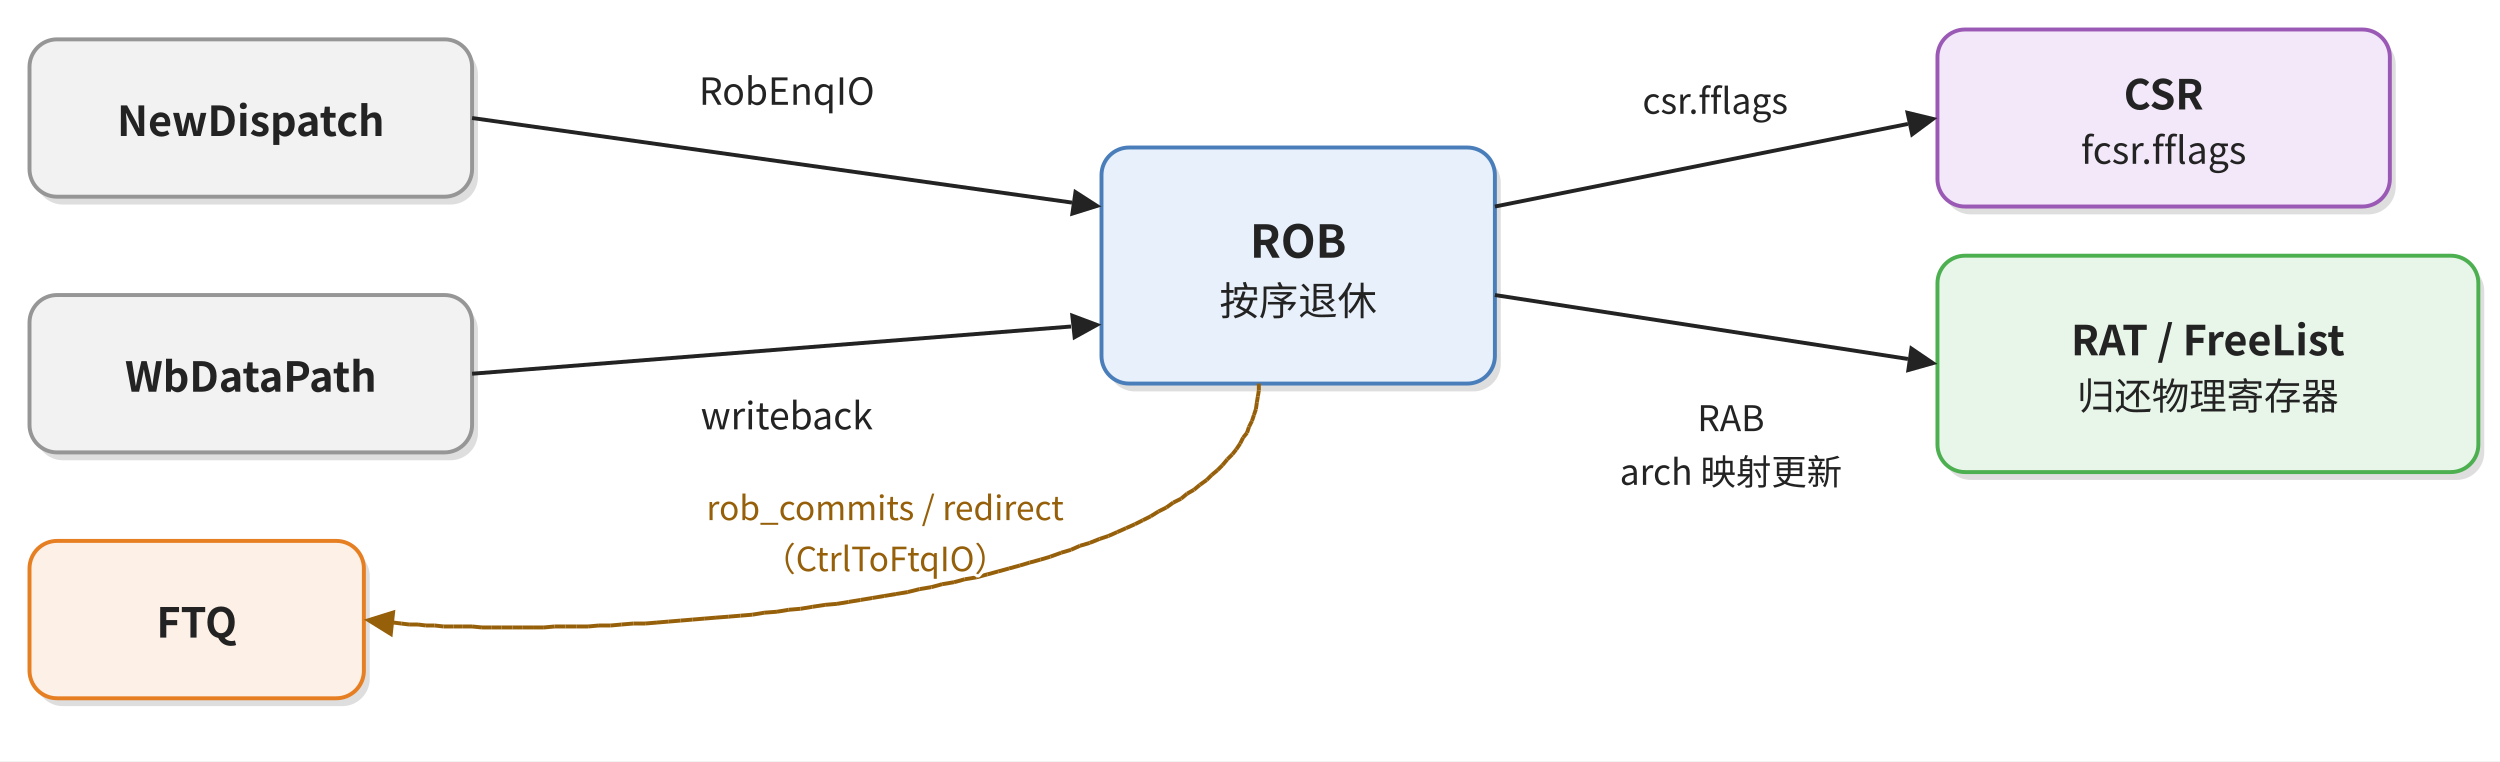
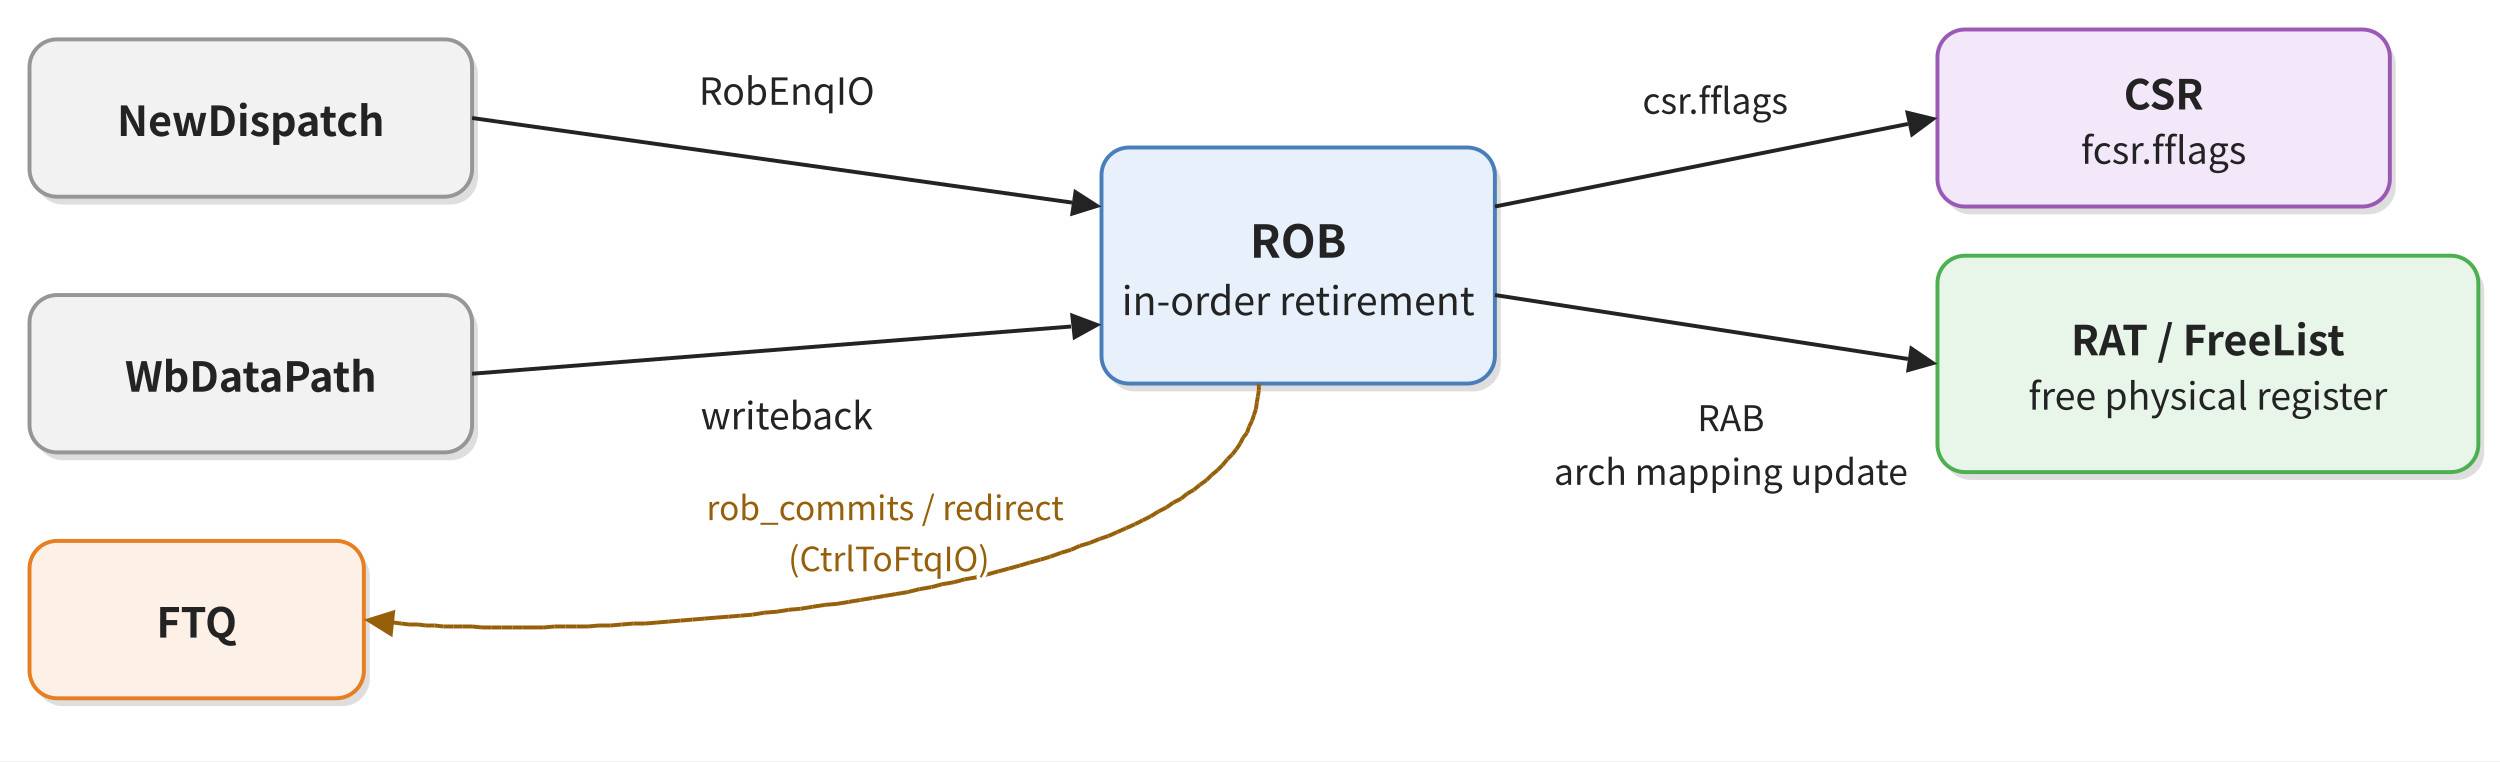
- <svg xmlns="http://www.w3.org/2000/svg" width="1271" height="387" viewBox="0 0 1271 387" font-family="'Noto Sans CJK SC','Source Han Sans SC','Microsoft YaHei','PingFang SC',sans-serif">
+ <svg xmlns="http://www.w3.org/2000/svg" width="1271" height="387" viewBox="0 0 1271 387" font-family="'Noto Sans CJK SC','Source Han Sans SC','Microsoft YaHei','PingFang SC',sans-serif" xml:space="preserve">
  <rect x="0" y="0" width="1271" height="387" fill="#ffffff" />
  <rect x="18" y="24" width="225" height="80" rx="14" fill="#DEDEDE" />
  <rect x="15" y="20" width="225" height="80" rx="14" fill="#F2F2F2" stroke="#969696" stroke-width="2" />
-   <text x="127.5" y="60" font-size="21" fill="#232323" text-anchor="middle" dominant-baseline="central" font-weight="bold">NewDispatch</text>
+   <text xml:space="preserve" x="127.5" y="60" font-size="21" fill="#232323" text-anchor="middle" dominant-baseline="central" font-weight="bold">NewDispatch</text>
  <rect x="18" y="154" width="225" height="80" rx="14" fill="#DEDEDE" />
  <rect x="15" y="150" width="225" height="80" rx="14" fill="#F2F2F2" stroke="#969696" stroke-width="2" />
-   <text x="127.5" y="190" font-size="21" fill="#232323" text-anchor="middle" dominant-baseline="central" font-weight="bold">WbDataPath</text>
+   <text xml:space="preserve" x="127.5" y="190" font-size="21" fill="#232323" text-anchor="middle" dominant-baseline="central" font-weight="bold">WbDataPath</text>
  <rect x="563" y="79" width="200" height="120" rx="14" fill="#DEDEDE" />
  <rect x="560" y="75" width="200" height="120" rx="14" fill="#E8F1FB" stroke="#4A7EBB" stroke-width="2" />
-   <text x="660" y="121" font-size="23" fill="#232323" text-anchor="middle" dominant-baseline="central" font-weight="bold">ROB</text>
-   <text x="660" y="151.5" font-size="20" fill="#232323" text-anchor="middle" dominant-baseline="central">按序退休</text>
+   <text xml:space="preserve" x="660" y="121" font-size="23" fill="#232323" text-anchor="middle" dominant-baseline="central" font-weight="bold">ROB</text>
+   <text xml:space="preserve" x="660" y="151.5" font-size="20" fill="#232323" text-anchor="middle" dominant-baseline="central">in-order retirement</text>
  <rect x="988" y="19" width="230" height="90" rx="14" fill="#DEDEDE" />
  <rect x="985" y="15" width="230" height="90" rx="14" fill="#F3E8F9" stroke="#9B59B6" stroke-width="2" />
-   <text x="1100" y="46.5" font-size="21" fill="#232323" text-anchor="middle" dominant-baseline="central" font-weight="bold">CSR</text>
-   <text x="1100" y="75" font-size="19" fill="#232323" text-anchor="middle" dominant-baseline="central">fcsr.fflags</text>
+   <text xml:space="preserve" x="1100" y="46.5" font-size="21" fill="#232323" text-anchor="middle" dominant-baseline="central" font-weight="bold">CSR</text>
+   <text xml:space="preserve" x="1100" y="75" font-size="19" fill="#232323" text-anchor="middle" dominant-baseline="central">fcsr.fflags</text>
  <rect x="988" y="134" width="275" height="110" rx="14" fill="#DEDEDE" />
  <rect x="985" y="130" width="275" height="110" rx="14" fill="#E8F5E9" stroke="#4CAF50" stroke-width="2" />
-   <text x="1122.5" y="171.5" font-size="21" fill="#232323" text-anchor="middle" dominant-baseline="central" font-weight="bold">RAT / FreeList</text>
-   <text x="1122.5" y="200" font-size="19" fill="#232323" text-anchor="middle" dominant-baseline="central">归还物理寄存器</text>
+   <text xml:space="preserve" x="1122.5" y="171.5" font-size="21" fill="#232323" text-anchor="middle" dominant-baseline="central" font-weight="bold">RAT / FreeList</text>
+   <text xml:space="preserve" x="1122.5" y="200" font-size="19" fill="#232323" text-anchor="middle" dominant-baseline="central">free physical register</text>
  <rect x="18" y="279" width="170" height="80" rx="14" fill="#DEDEDE" />
  <rect x="15" y="275" width="170" height="80" rx="14" fill="#FDF0E6" stroke="#E67E22" stroke-width="2" />
-   <text x="100" y="315" font-size="21" fill="#232323" text-anchor="middle" dominant-baseline="central" font-weight="bold">FTQ</text>
+   <text xml:space="preserve" x="100" y="315" font-size="21" fill="#232323" text-anchor="middle" dominant-baseline="central" font-weight="bold">FTQ</text>
  <polygon points="560,105 544,110 546,96" fill="#232323" />
  <line x1="240" y1="60" x2="545" y2="103" stroke="#232323" stroke-width="2" stroke-linecap="butt" />
-   <text x="400" y="45" font-size="19" fill="#232323" text-anchor="middle" dominant-baseline="central" stroke="#FFFFFF" stroke-width="3.2" paint-order="stroke" stroke-linejoin="round">RobEnqIO</text>
+   <text xml:space="preserve" x="400" y="45" font-size="19" fill="#232323" text-anchor="middle" dominant-baseline="central" stroke="#FFFFFF" stroke-width="3.2" paint-order="stroke" stroke-linejoin="round">RobEnqIO</text>
  <polygon points="560,165 545.5,173 544,159" fill="#232323" />
  <line x1="240" y1="190" x2="544.5" y2="166" stroke="#232323" stroke-width="2" stroke-linecap="butt" />
-   <text x="400" y="210" font-size="19" fill="#232323" text-anchor="middle" dominant-baseline="central" stroke="#FFFFFF" stroke-width="3.2" paint-order="stroke" stroke-linejoin="round">writeback</text>
+   <text xml:space="preserve" x="400" y="210" font-size="19" fill="#232323" text-anchor="middle" dominant-baseline="central" stroke="#FFFFFF" stroke-width="3.2" paint-order="stroke" stroke-linejoin="round">writeback</text>
  <polygon points="985,60 971.5,70 968.5,56" fill="#232323" />
  <line x1="760" y1="105" x2="970" y2="63" stroke="#232323" stroke-width="2" stroke-linecap="butt" />
-   <text x="872" y="50" font-size="18" fill="#232323" text-anchor="middle" dominant-baseline="central" stroke="#FFFFFF" stroke-width="3.2" paint-order="stroke" stroke-linejoin="round">csr.fflags</text>
+   <text xml:space="preserve" x="872" y="50" font-size="18" fill="#232323" text-anchor="middle" dominant-baseline="central" stroke="#FFFFFF" stroke-width="3.2" paint-order="stroke" stroke-linejoin="round">csr.fflags</text>
  <polygon points="985,185 969,189.5 971,175.5" fill="#232323" />
  <line x1="760" y1="150" x2="970" y2="182.5" stroke="#232323" stroke-width="2" stroke-linecap="butt" />
-   <text x="880" y="211.35" font-size="18" fill="#232323" text-anchor="middle" dominant-baseline="central" stroke="#FFFFFF" stroke-width="3.2" paint-order="stroke" stroke-linejoin="round">RAB</text>
-   <text x="880" y="238.65" font-size="18" fill="#232323" text-anchor="middle" dominant-baseline="central" stroke="#FFFFFF" stroke-width="3.2" paint-order="stroke" stroke-linejoin="round">arch 映射更新</text>
+   <text xml:space="preserve" x="880" y="211.35" font-size="18" fill="#232323" text-anchor="middle" dominant-baseline="central" stroke="#FFFFFF" stroke-width="3.2" paint-order="stroke" stroke-linejoin="round">RAB</text>
+   <text xml:space="preserve" x="880" y="238.65" font-size="18" fill="#232323" text-anchor="middle" dominant-baseline="central" stroke="#FFFFFF" stroke-width="3.2" paint-order="stroke" stroke-linejoin="round">arch mapping update</text>
  <polygon points="185,315 201,310 199.5,324" fill="#965F0A" />
  <line x1="640" y1="195" x2="640" y2="198.5" stroke="#965F0A" stroke-width="2" stroke-linecap="butt" />
  <line x1="640" y1="198.5" x2="639.5" y2="201.5" stroke="#965F0A" stroke-width="2" stroke-linecap="butt" />
  <line x1="639.5" y1="201.5" x2="639" y2="204.5" stroke="#965F0A" stroke-width="2" stroke-linecap="butt" />
  <line x1="639" y1="204.5" x2="638.5" y2="208" stroke="#965F0A" stroke-width="2" stroke-linecap="butt" />
  <line x1="638.5" y1="208" x2="637.5" y2="211" stroke="#965F0A" stroke-width="2" stroke-linecap="butt" />
  <line x1="637.5" y1="211" x2="636.5" y2="214" stroke="#965F0A" stroke-width="2" stroke-linecap="butt" />
  <line x1="636.5" y1="214" x2="635" y2="217" stroke="#965F0A" stroke-width="2" stroke-linecap="butt" />
  <line x1="635" y1="217" x2="634" y2="220" stroke="#965F0A" stroke-width="2" stroke-linecap="butt" />
  <line x1="634" y1="220" x2="632" y2="222.5" stroke="#965F0A" stroke-width="2" stroke-linecap="butt" />
  <line x1="632" y1="222.5" x2="630.5" y2="225.5" stroke="#965F0A" stroke-width="2" stroke-linecap="butt" />
  <line x1="630.5" y1="225.5" x2="628.5" y2="228.5" stroke="#965F0A" stroke-width="2" stroke-linecap="butt" />
  <line x1="628.5" y1="228.5" x2="626.5" y2="231" stroke="#965F0A" stroke-width="2" stroke-linecap="butt" />
  <line x1="626.5" y1="231" x2="624" y2="233.5" stroke="#965F0A" stroke-width="2" stroke-linecap="butt" />
  <line x1="624" y1="233.5" x2="621.5" y2="236.5" stroke="#965F0A" stroke-width="2" stroke-linecap="butt" />
  <line x1="621.5" y1="236.5" x2="619" y2="239" stroke="#965F0A" stroke-width="2" stroke-linecap="butt" />
  <line x1="619" y1="239" x2="616" y2="241.5" stroke="#965F0A" stroke-width="2" stroke-linecap="butt" />
  <line x1="616" y1="241.5" x2="613.5" y2="244" stroke="#965F0A" stroke-width="2" stroke-linecap="butt" />
  <line x1="613.5" y1="244" x2="610" y2="246.5" stroke="#965F0A" stroke-width="2" stroke-linecap="butt" />
  <line x1="610" y1="246.5" x2="607" y2="249" stroke="#965F0A" stroke-width="2" stroke-linecap="butt" />
  <line x1="607" y1="249" x2="603.5" y2="251" stroke="#965F0A" stroke-width="2" stroke-linecap="butt" />
  <line x1="603.5" y1="251" x2="600.5" y2="253.5" stroke="#965F0A" stroke-width="2" stroke-linecap="butt" />
  <line x1="600.5" y1="253.5" x2="596.5" y2="255.5" stroke="#965F0A" stroke-width="2" stroke-linecap="butt" />
  <line x1="596.5" y1="255.5" x2="593" y2="258" stroke="#965F0A" stroke-width="2" stroke-linecap="butt" />
  <line x1="593" y1="258" x2="589" y2="260" stroke="#965F0A" stroke-width="2" stroke-linecap="butt" />
  <line x1="589" y1="260" x2="585" y2="262.5" stroke="#965F0A" stroke-width="2" stroke-linecap="butt" />
  <line x1="585" y1="262.5" x2="581" y2="264.5" stroke="#965F0A" stroke-width="2" stroke-linecap="butt" />
  <line x1="581" y1="264.5" x2="577" y2="266.5" stroke="#965F0A" stroke-width="2" stroke-linecap="butt" />
  <line x1="577" y1="266.5" x2="572.5" y2="268.5" stroke="#965F0A" stroke-width="2" stroke-linecap="butt" />
  <line x1="572.5" y1="268.5" x2="568" y2="270.5" stroke="#965F0A" stroke-width="2" stroke-linecap="butt" />
  <line x1="568" y1="270.5" x2="563.5" y2="272.5" stroke="#965F0A" stroke-width="2" stroke-linecap="butt" />
  <line x1="563.5" y1="272.5" x2="559" y2="274" stroke="#965F0A" stroke-width="2" stroke-linecap="butt" />
  <line x1="559" y1="274" x2="554" y2="276" stroke="#965F0A" stroke-width="2" stroke-linecap="butt" />
  <line x1="554" y1="276" x2="549" y2="277.5" stroke="#965F0A" stroke-width="2" stroke-linecap="butt" />
  <line x1="549" y1="277.5" x2="544.5" y2="279.5" stroke="#965F0A" stroke-width="2" stroke-linecap="butt" />
  <line x1="544.5" y1="279.5" x2="539.5" y2="281" stroke="#965F0A" stroke-width="2" stroke-linecap="butt" />
  <line x1="539.5" y1="281" x2="534" y2="283" stroke="#965F0A" stroke-width="2" stroke-linecap="butt" />
  <line x1="534" y1="283" x2="529" y2="284.5" stroke="#965F0A" stroke-width="2" stroke-linecap="butt" />
  <line x1="529" y1="284.5" x2="523.5" y2="286" stroke="#965F0A" stroke-width="2" stroke-linecap="butt" />
  <line x1="523.5" y1="286" x2="518.5" y2="287.5" stroke="#965F0A" stroke-width="2" stroke-linecap="butt" />
  <line x1="518.5" y1="287.5" x2="513" y2="289" stroke="#965F0A" stroke-width="2" stroke-linecap="butt" />
  <line x1="513" y1="289" x2="507.5" y2="290.5" stroke="#965F0A" stroke-width="2" stroke-linecap="butt" />
  <line x1="507.5" y1="290.5" x2="502" y2="292" stroke="#965F0A" stroke-width="2" stroke-linecap="butt" />
  <line x1="502" y1="292" x2="496.5" y2="293.5" stroke="#965F0A" stroke-width="2" stroke-linecap="butt" />
  <line x1="496.5" y1="293.5" x2="490.5" y2="294.5" stroke="#965F0A" stroke-width="2" stroke-linecap="butt" />
  <line x1="490.5" y1="294.5" x2="485" y2="296" stroke="#965F0A" stroke-width="2" stroke-linecap="butt" />
  <line x1="485" y1="296" x2="479" y2="297" stroke="#965F0A" stroke-width="2" stroke-linecap="butt" />
  <line x1="479" y1="297" x2="473.5" y2="298.5" stroke="#965F0A" stroke-width="2" stroke-linecap="butt" />
  <line x1="473.5" y1="298.5" x2="467.5" y2="299.5" stroke="#965F0A" stroke-width="2" stroke-linecap="butt" />
  <line x1="467.5" y1="299.5" x2="461.5" y2="301" stroke="#965F0A" stroke-width="2" stroke-linecap="butt" />
  <line x1="461.5" y1="301" x2="455.5" y2="302" stroke="#965F0A" stroke-width="2" stroke-linecap="butt" />
  <line x1="455.5" y1="302" x2="449.5" y2="303" stroke="#965F0A" stroke-width="2" stroke-linecap="butt" />
  <line x1="449.5" y1="303" x2="443.5" y2="304" stroke="#965F0A" stroke-width="2" stroke-linecap="butt" />
  <line x1="443.5" y1="304" x2="437.5" y2="305" stroke="#965F0A" stroke-width="2" stroke-linecap="butt" />
  <line x1="437.5" y1="305" x2="431.5" y2="306" stroke="#965F0A" stroke-width="2" stroke-linecap="butt" />
  <line x1="431.5" y1="306" x2="425.5" y2="307" stroke="#965F0A" stroke-width="2" stroke-linecap="butt" />
  <line x1="425.5" y1="307" x2="419.5" y2="307.5" stroke="#965F0A" stroke-width="2" stroke-linecap="butt" />
  <line x1="419.5" y1="307.5" x2="413" y2="308.5" stroke="#965F0A" stroke-width="2" stroke-linecap="butt" />
  <line x1="413" y1="308.5" x2="407" y2="309.5" stroke="#965F0A" stroke-width="2" stroke-linecap="butt" />
  <line x1="407" y1="309.5" x2="401" y2="310" stroke="#965F0A" stroke-width="2" stroke-linecap="butt" />
  <line x1="401" y1="310" x2="395" y2="311" stroke="#965F0A" stroke-width="2" stroke-linecap="butt" />
  <line x1="395" y1="311" x2="388.5" y2="311.5" stroke="#965F0A" stroke-width="2" stroke-linecap="butt" />
  <line x1="388.5" y1="311.5" x2="382.5" y2="312.5" stroke="#965F0A" stroke-width="2" stroke-linecap="butt" />
  <line x1="382.5" y1="312.5" x2="376.5" y2="313" stroke="#965F0A" stroke-width="2" stroke-linecap="butt" />
  <line x1="376.5" y1="313" x2="370.5" y2="313.5" stroke="#965F0A" stroke-width="2" stroke-linecap="butt" />
  <line x1="370.5" y1="313.5" x2="364" y2="314" stroke="#965F0A" stroke-width="2" stroke-linecap="butt" />
  <line x1="364" y1="314" x2="358" y2="314.5" stroke="#965F0A" stroke-width="2" stroke-linecap="butt" />
  <line x1="358" y1="314.5" x2="352" y2="315" stroke="#965F0A" stroke-width="2" stroke-linecap="butt" />
  <line x1="352" y1="315" x2="346" y2="315.5" stroke="#965F0A" stroke-width="2" stroke-linecap="butt" />
  <line x1="346" y1="315.5" x2="340" y2="316" stroke="#965F0A" stroke-width="2" stroke-linecap="butt" />
  <line x1="340" y1="316" x2="334" y2="316.5" stroke="#965F0A" stroke-width="2" stroke-linecap="butt" />
  <line x1="334" y1="316.5" x2="328" y2="317" stroke="#965F0A" stroke-width="2" stroke-linecap="butt" />
  <line x1="328" y1="317" x2="322" y2="317" stroke="#965F0A" stroke-width="2" stroke-linecap="butt" />
  <line x1="322" y1="317" x2="316" y2="317.5" stroke="#965F0A" stroke-width="2" stroke-linecap="butt" />
  <line x1="316" y1="317.5" x2="310.5" y2="318" stroke="#965F0A" stroke-width="2" stroke-linecap="butt" />
  <line x1="310.5" y1="318" x2="304.5" y2="318" stroke="#965F0A" stroke-width="2" stroke-linecap="butt" />
  <line x1="304.5" y1="318" x2="299" y2="318.5" stroke="#965F0A" stroke-width="2" stroke-linecap="butt" />
  <line x1="299" y1="318.5" x2="293" y2="318.5" stroke="#965F0A" stroke-width="2" stroke-linecap="butt" />
  <line x1="293" y1="318.5" x2="287.5" y2="318.5" stroke="#965F0A" stroke-width="2" stroke-linecap="butt" />
  <line x1="287.5" y1="318.5" x2="282" y2="318.5" stroke="#965F0A" stroke-width="2" stroke-linecap="butt" />
  <line x1="282" y1="318.5" x2="276.5" y2="319" stroke="#965F0A" stroke-width="2" stroke-linecap="butt" />
  <line x1="276.5" y1="319" x2="271" y2="319" stroke="#965F0A" stroke-width="2" stroke-linecap="butt" />
  <line x1="271" y1="319" x2="265.5" y2="319" stroke="#965F0A" stroke-width="2" stroke-linecap="butt" />
  <line x1="265.5" y1="319" x2="260.5" y2="319" stroke="#965F0A" stroke-width="2" stroke-linecap="butt" />
  <line x1="260.5" y1="319" x2="255" y2="319" stroke="#965F0A" stroke-width="2" stroke-linecap="butt" />
  <line x1="255" y1="319" x2="250" y2="319" stroke="#965F0A" stroke-width="2" stroke-linecap="butt" />
  <line x1="250" y1="319" x2="245" y2="319" stroke="#965F0A" stroke-width="2" stroke-linecap="butt" />
  <line x1="245" y1="319" x2="240" y2="318.5" stroke="#965F0A" stroke-width="2" stroke-linecap="butt" />
  <line x1="240" y1="318.5" x2="235" y2="318.5" stroke="#965F0A" stroke-width="2" stroke-linecap="butt" />
  <line x1="235" y1="318.5" x2="230.5" y2="318.5" stroke="#965F0A" stroke-width="2" stroke-linecap="butt" />
  <line x1="230.5" y1="318.5" x2="225.5" y2="318.5" stroke="#965F0A" stroke-width="2" stroke-linecap="butt" />
  <line x1="225.5" y1="318.5" x2="221" y2="318" stroke="#965F0A" stroke-width="2" stroke-linecap="butt" />
  <line x1="221" y1="318" x2="216.5" y2="318" stroke="#965F0A" stroke-width="2" stroke-linecap="butt" />
  <line x1="216.5" y1="318" x2="212.5" y2="317.5" stroke="#965F0A" stroke-width="2" stroke-linecap="butt" />
  <line x1="212.5" y1="317.5" x2="208" y2="317.5" stroke="#965F0A" stroke-width="2" stroke-linecap="butt" />
  <line x1="208" y1="317.5" x2="204" y2="317" stroke="#965F0A" stroke-width="2" stroke-linecap="butt" />
  <line x1="204" y1="317" x2="200" y2="316.5" stroke="#965F0A" stroke-width="2" stroke-linecap="butt" />
  <line x1="200" y1="316.5" x2="196" y2="316" stroke="#965F0A" stroke-width="2" stroke-linecap="butt" />
  <line x1="196" y1="316" x2="192" y2="316" stroke="#965F0A" stroke-width="2" stroke-linecap="butt" />
  <line x1="192" y1="316" x2="188.5" y2="315.5" stroke="#965F0A" stroke-width="2" stroke-linecap="butt" />
  <line x1="188.5" y1="315.5" x2="197.5" y2="316.5" stroke="#965F0A" stroke-width="2" stroke-linecap="butt" />
-   <text x="450" y="257.025" font-size="17" fill="#965F0A" text-anchor="middle" dominant-baseline="central" stroke="#FFFFFF" stroke-width="3.2" paint-order="stroke" stroke-linejoin="round">rob_commits / redirect</text>
-   <text x="450" y="282.975" font-size="17" fill="#965F0A" text-anchor="middle" dominant-baseline="central" stroke="#FFFFFF" stroke-width="3.2" paint-order="stroke" stroke-linejoin="round">（CtrlToFtqIO）</text>
+   <text xml:space="preserve" x="450" y="257.025" font-size="17" fill="#965F0A" text-anchor="middle" dominant-baseline="central" stroke="#FFFFFF" stroke-width="3.2" paint-order="stroke" stroke-linejoin="round">rob_commits / redirect</text>
+   <text xml:space="preserve" x="450" y="282.975" font-size="17" fill="#965F0A" text-anchor="middle" dominant-baseline="central" stroke="#FFFFFF" stroke-width="3.2" paint-order="stroke" stroke-linejoin="round"> (CtrlToFtqIO)</text>
</svg>
